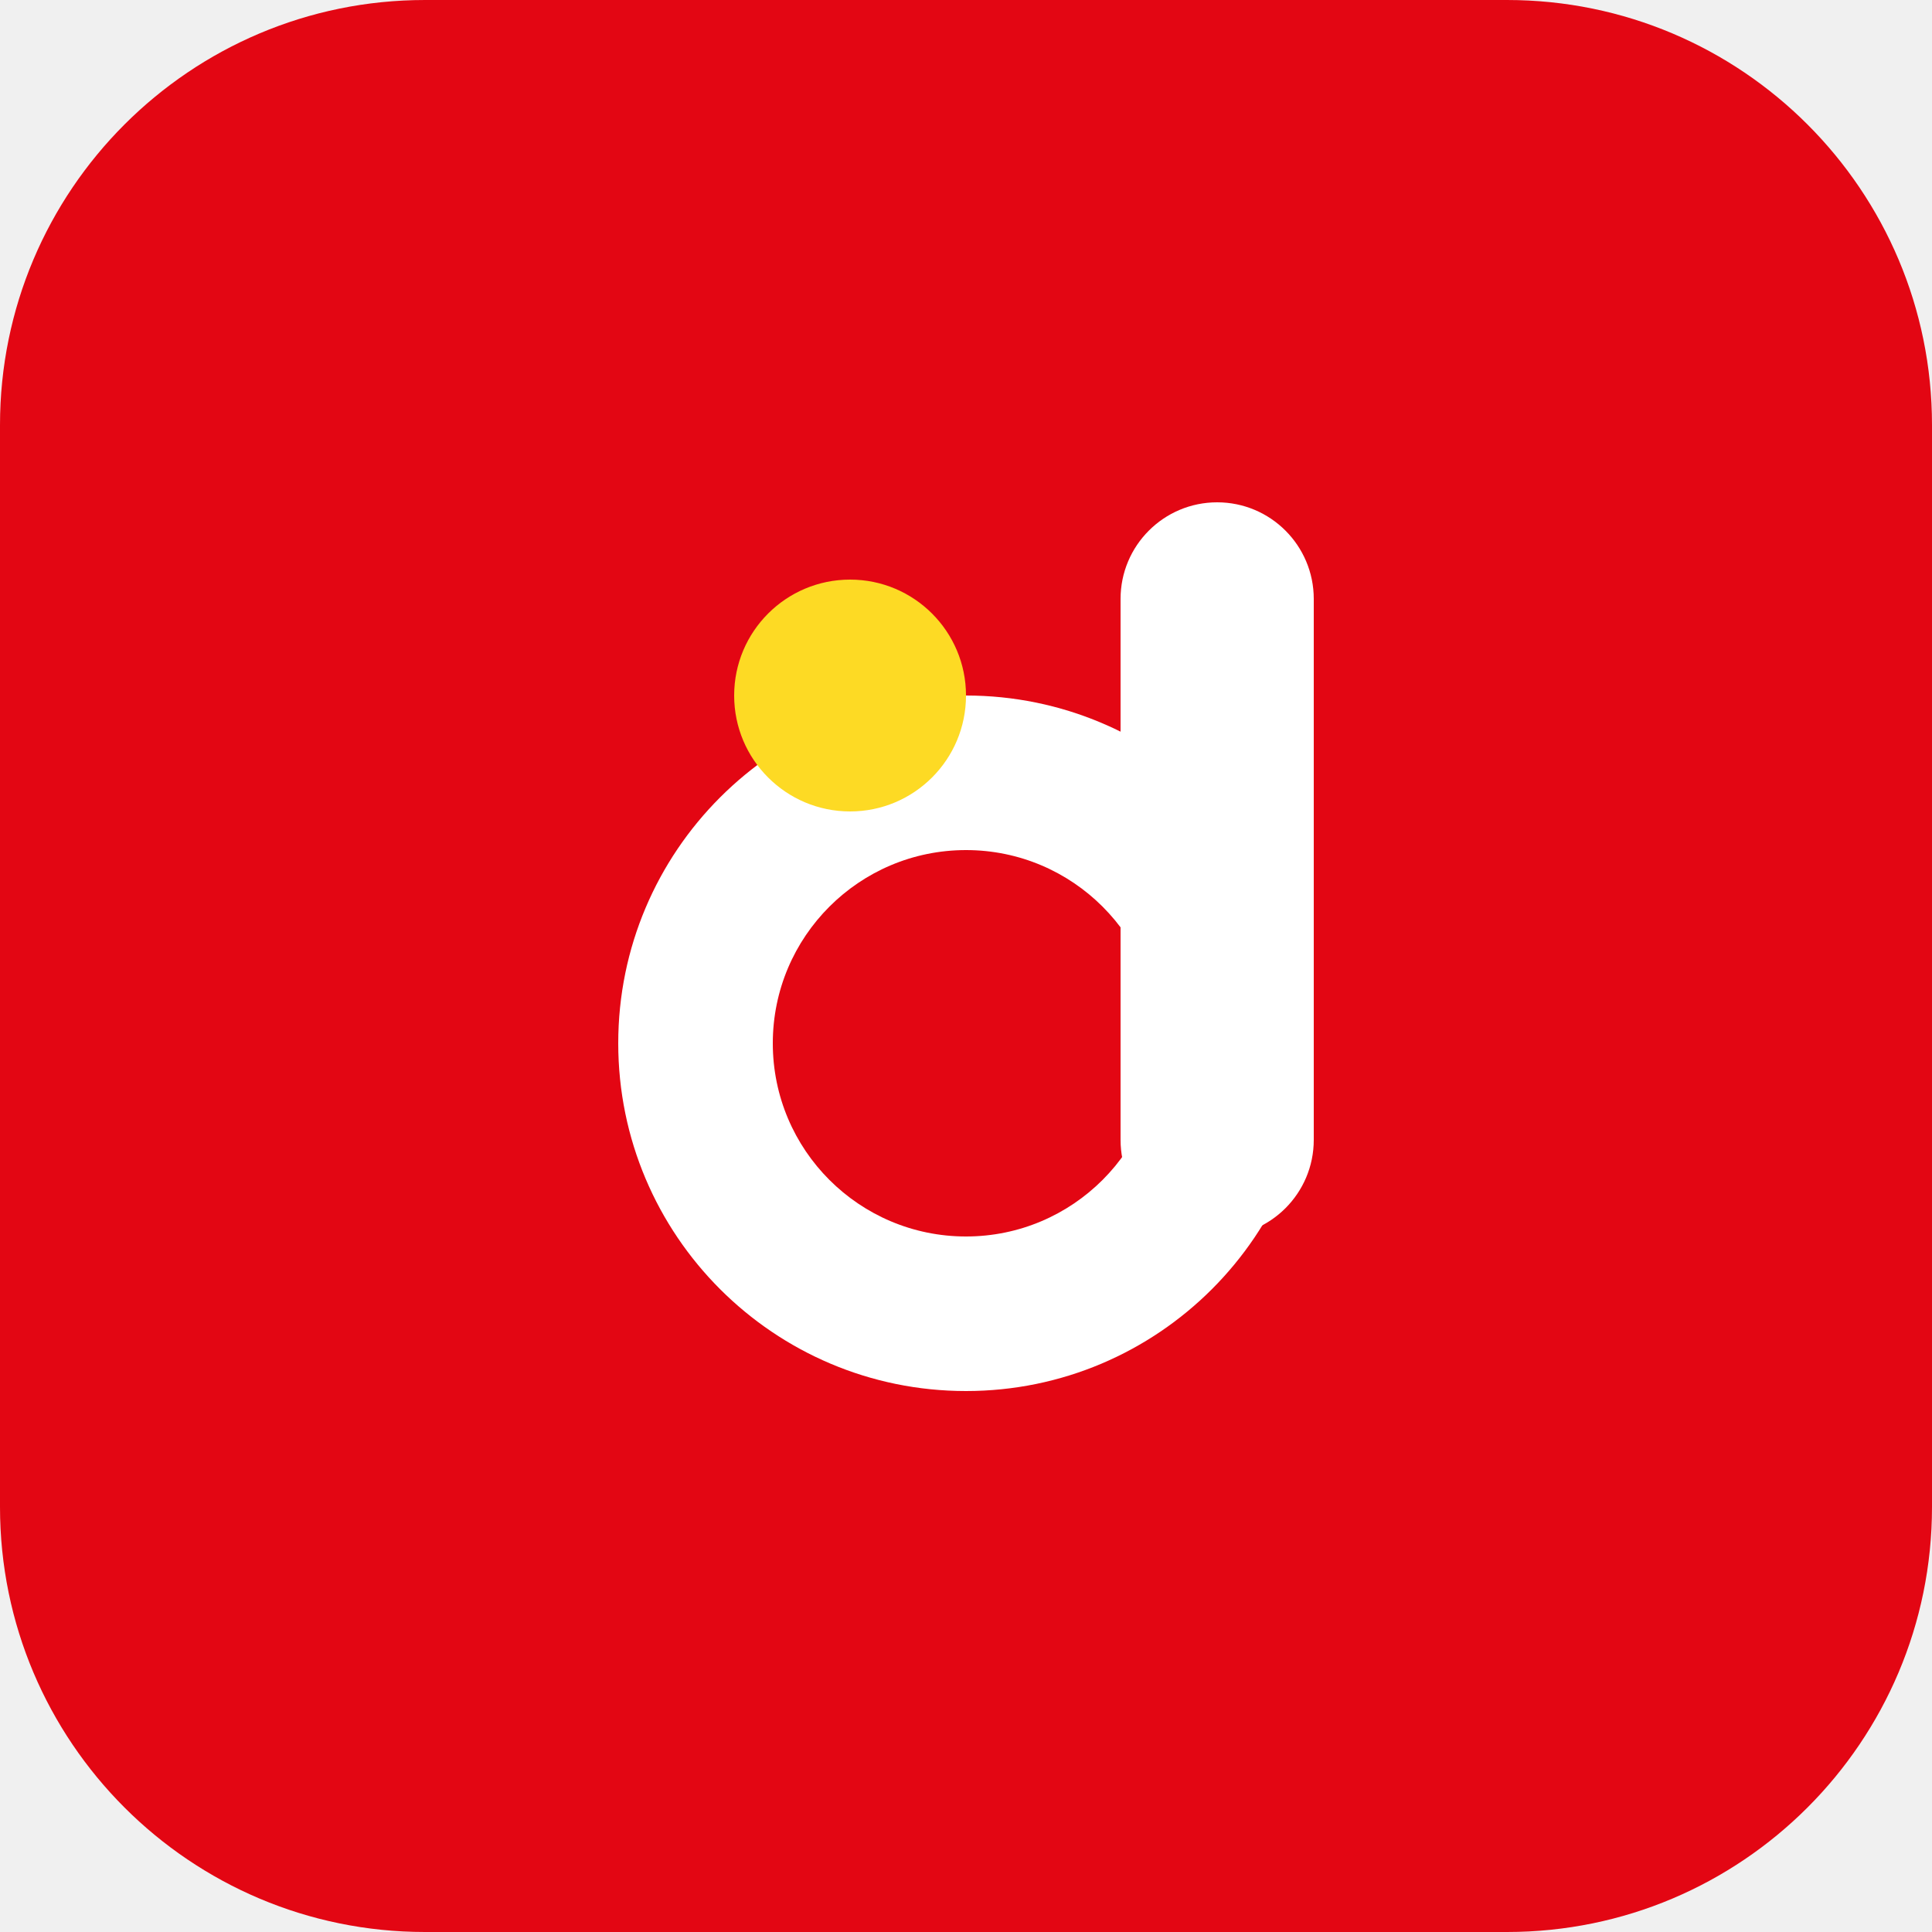
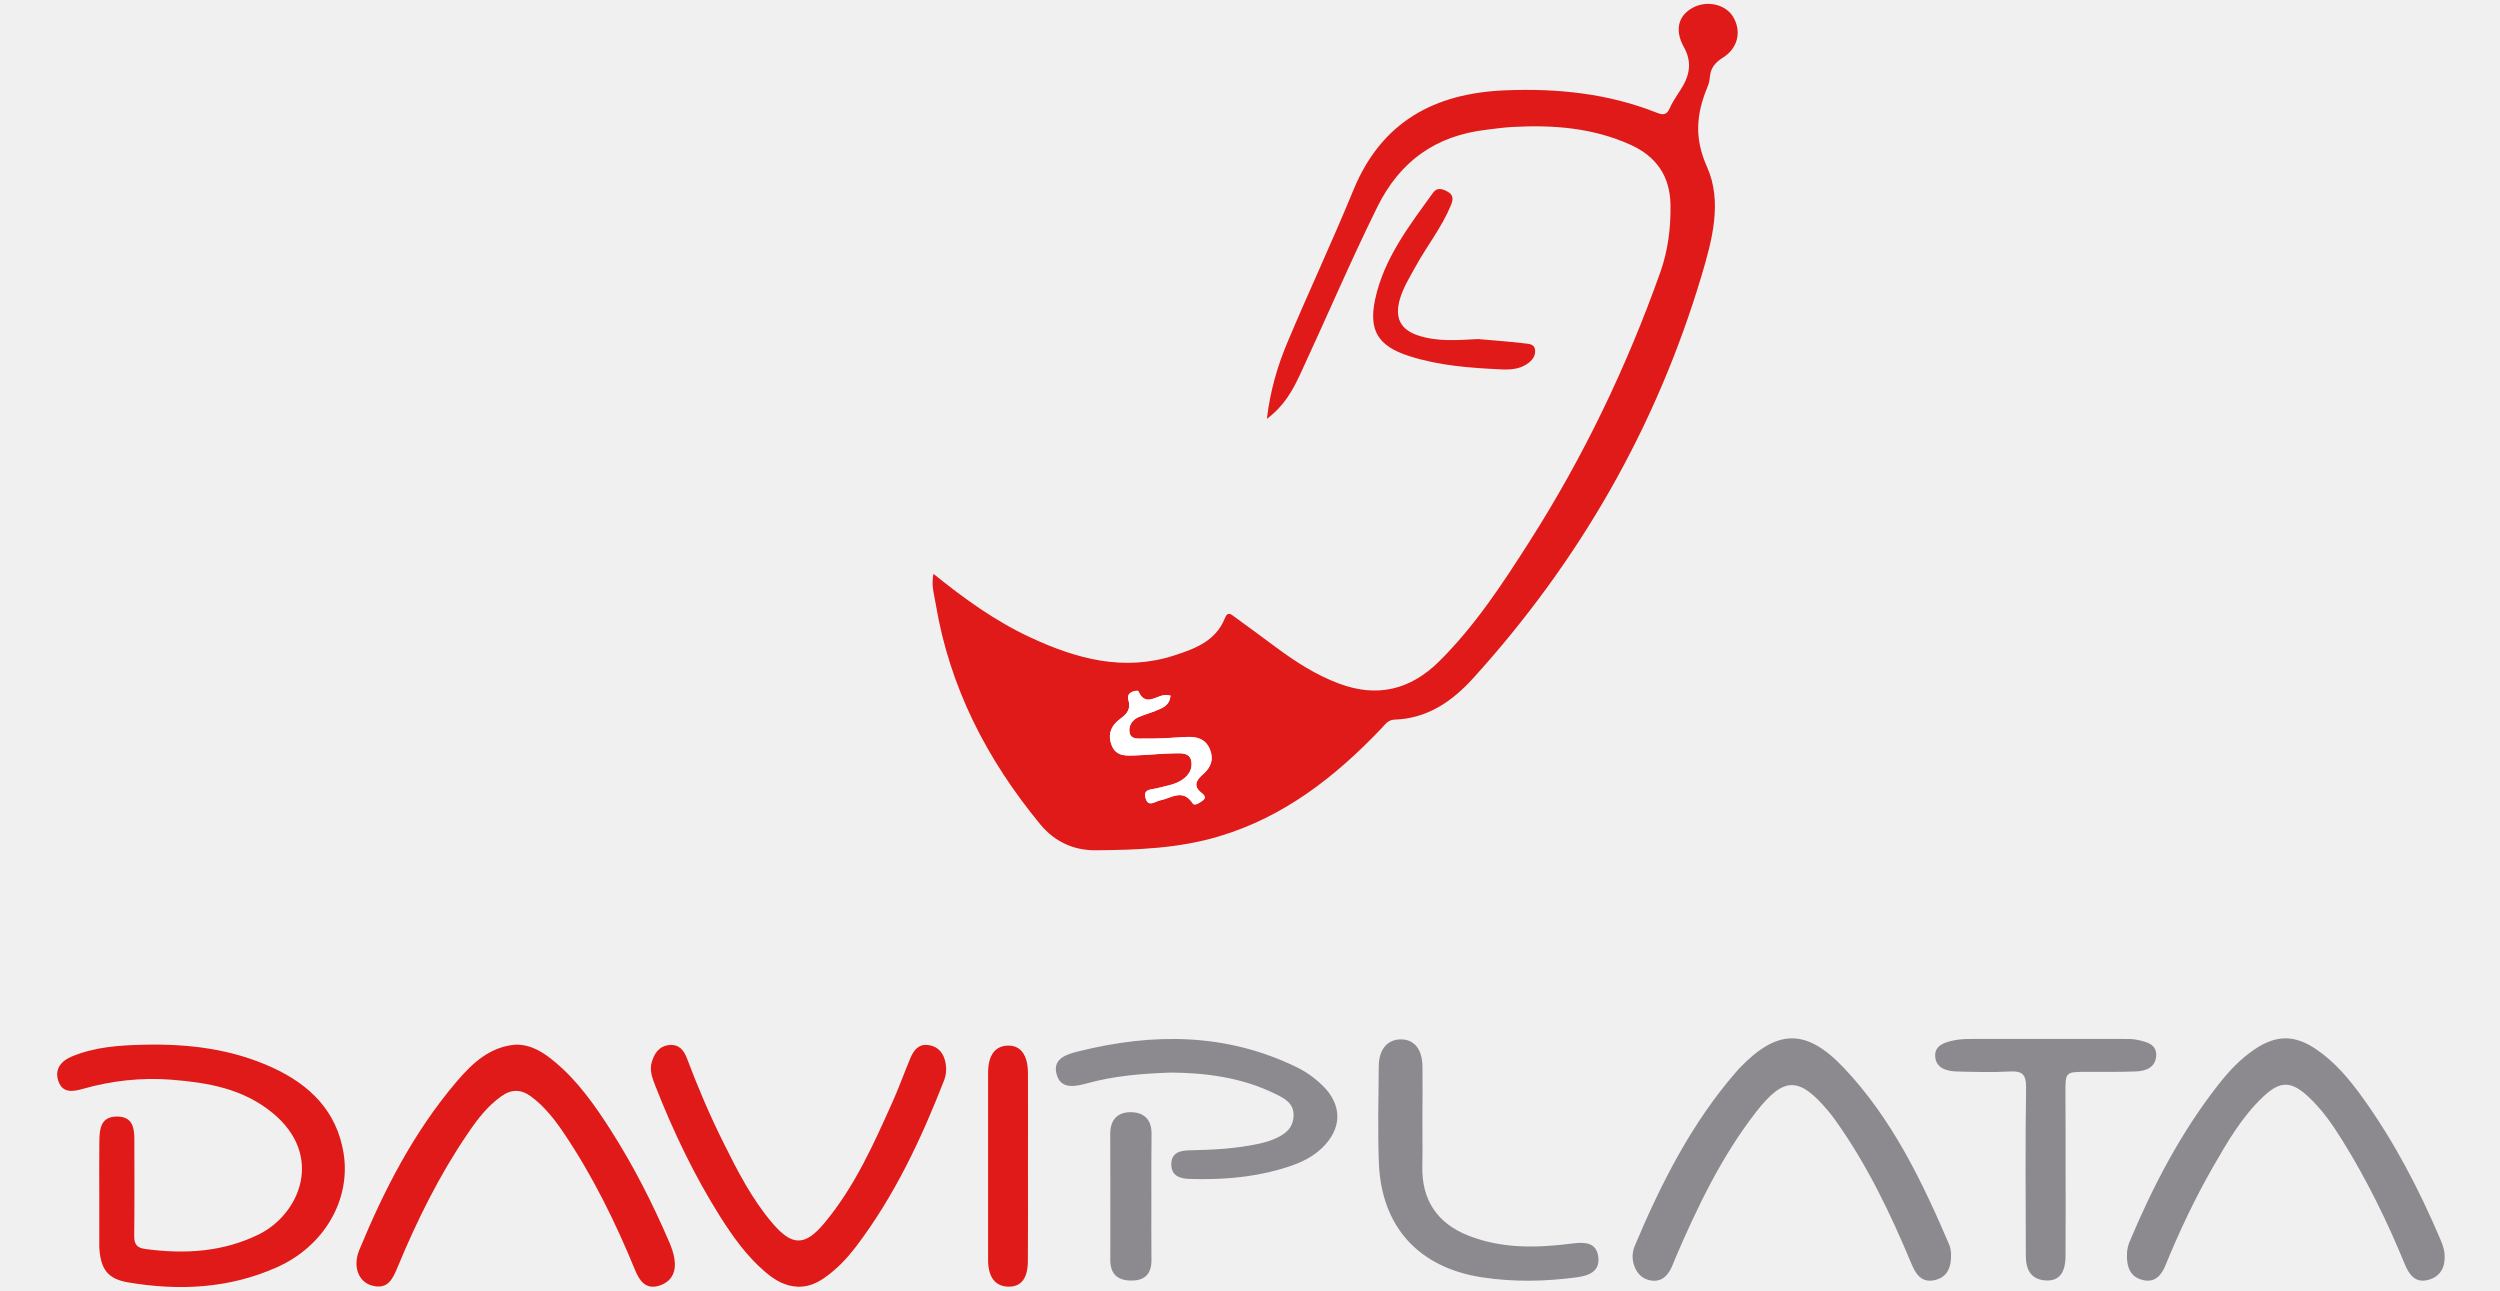
- <svg xmlns="http://www.w3.org/2000/svg" viewBox="0 0 100 100" fill="none">
-   <rect width="100" height="100" rx="22" fill="#E30613" />
-   <circle cx="50" cy="54" r="18" fill="#FFFFFF" />
-   <circle cx="50" cy="54" r="10" fill="#E30613" />
-   <rect x="58" y="26" width="10" height="38" rx="5" fill="#FFFFFF" />
-   <circle cx="44" cy="36" r="6" fill="#FDDA24" />
+ <svg xmlns="http://www.w3.org/2000/svg" height="1291" viewBox="5.88 9.87 291 157.1" width="2500">
+   <path d="m153.43 60.84c.42-3.45 1.29-6.41 2.48-9.25 2.61-6.21 5.48-12.32 8.04-18.56 3.42-8.35 9.89-11.83 18.52-12.17 6.29-.25 12.44.37 18.34 2.7.79.31 1.26.38 1.66-.55.42-.96 1.09-1.81 1.62-2.73.87-1.54 1-3.06.08-4.7-1.14-2.05-.68-3.81 1.09-4.77 1.74-.94 4.01-.42 4.93 1.14 1.03 1.76.57 3.8-1.3 4.96-.93.58-1.46 1.26-1.55 2.33-.03.39-.12.8-.27 1.16-1.35 3.25-1.68 6.2-.08 9.77 1.89 4.22.64 8.89-.66 13.24-5.51 18.45-14.87 34.74-27.79 48.99-2.55 2.81-5.58 4.92-9.58 5.04-.79.03-1.14.6-1.58 1.06-5.6 5.88-11.84 10.78-19.79 13.15-4.89 1.46-9.92 1.65-14.96 1.69-2.74.02-5.04-1.05-6.79-3.18-6.47-7.86-11.01-16.64-12.7-26.77-.19-1.14-.57-2.29-.28-3.69 3.74 3.02 7.53 5.76 11.8 7.74 5.6 2.61 11.36 4.18 17.5 2.19 2.51-.81 5.07-1.75 6.17-4.55.34-.87.78-.43 1.18-.14 1.72 1.24 3.42 2.51 5.13 3.77 2.35 1.74 4.79 3.3 7.56 4.34 4.67 1.76 8.72.75 12.2-2.7 4.36-4.32 7.71-9.44 10.99-14.58 6.57-10.3 11.83-21.26 15.92-32.77.94-2.64 1.28-5.4 1.24-8.21-.06-3.49-1.72-5.88-4.86-7.3-4.59-2.08-9.45-2.44-14.39-2.17-1.06.06-2.11.21-3.16.34-6.14.72-10.51 3.8-13.28 9.42-3.31 6.71-6.23 13.58-9.38 20.35-.93 1.99-1.97 3.87-4.05 5.41zm-11.73 33.67c-.27-.02-.53-.08-.78-.05-1.08.15-2.3 1.4-3.13-.49-.07-.15-1.51.03-1.22 1.01.33 1.13-.1 1.72-.93 2.32-1.12.81-1.64 1.89-1.08 3.28.54 1.36 1.75 1.25 2.86 1.21 1.65-.05 3.29-.24 4.94-.26.74-.01 1.72-.06 1.89 1 .14.92-.32 1.67-1.08 2.2-.95.66-2.09.78-3.17 1.07-.64.17-1.65.06-1.33 1.19.33 1.15 1.14.4 1.74.28 1.37-.26 2.78-1.51 4.01.37.22.34.87-.1 1.22-.37.48-.36.14-.69-.18-.94-1.11-.88-.51-1.62.23-2.27.96-.84 1.3-1.83.81-3.01-.54-1.31-1.65-1.58-2.94-1.5-1.71.1-3.43.23-5.14.19-.61-.01-1.63.18-1.72-.88-.06-.78.38-1.41 1.11-1.73.66-.29 1.37-.48 2.04-.75.84-.34 1.76-.64 1.85-1.87zm-130.35 60.54c0-2.12-.02-4.24.01-6.37.02-1.45.18-2.93 2.13-2.94s2.13 1.41 2.13 2.91c0 3.85.03 7.69-.02 11.54-.01 1.04.25 1.52 1.36 1.67 4.76.64 9.39.38 13.77-1.76 5.01-2.45 8.06-9.62 1.67-14.83-3.6-2.94-7.85-3.66-12.24-4.01-3.66-.29-7.27.11-10.8 1.11-1.24.35-2.47.55-2.99-.95-.49-1.44.34-2.45 1.62-2.98 2.8-1.17 5.78-1.37 8.77-1.44 5.42-.13 10.73.51 15.7 2.8 4.51 2.08 7.79 5.27 8.62 10.4.91 5.66-2.36 11.32-8.11 13.88-5.82 2.6-11.93 2.89-18.12 1.84-2.46-.42-3.31-1.59-3.49-4.11-.01-.13-.01-.27-.01-.4v-6.36zm50.69-18.06c1.96-.01 3.44 1 4.82 2.16 2.77 2.33 4.82 5.26 6.75 8.28 2.78 4.36 5.11 8.94 7.14 13.69.26.6.47 1.24.58 1.88.26 1.55-.25 2.8-1.81 3.31-1.65.54-2.43-.57-2.97-1.89-2.39-5.82-5.15-11.45-8.68-16.68-1.11-1.65-2.33-3.21-3.95-4.42-1.22-.91-2.39-.94-3.64-.05-1.71 1.21-2.95 2.85-4.1 4.55-3.44 5.05-6.13 10.49-8.47 16.11-.6 1.45-1.19 2.97-3.24 2.36-1.61-.48-2.29-2.34-1.48-4.31 3.04-7.36 6.66-14.41 11.87-20.52 1.9-2.22 4.02-4.22 7.18-4.47z" fill="#e01a19" />
+   <path d="m236.69 162.37c.06 1.82-.51 2.97-2.05 3.29-1.56.32-2.25-.76-2.77-2-2.55-6.12-5.41-12.09-9.29-17.51-.27-.38-.55-.75-.85-1.1-3.53-4.19-5.37-4.2-8.73.09-4.23 5.43-7.17 11.58-9.87 17.86-.18.43-.33.87-.54 1.28-.5.95-1.22 1.59-2.38 1.42-1.1-.16-1.77-.88-2.1-1.88-.25-.77-.23-1.57.09-2.34 3.2-7.6 6.9-14.91 12.36-21.2.13-.15.26-.3.4-.44 4.57-4.76 8.09-4.86 12.65-.06 5.89 6.21 9.54 13.8 12.86 21.56.18.4.19.89.22 1.03zm21.42-.23c.01-.04.08-.65.31-1.18 2.86-6.8 6.25-13.31 10.83-19.14 1.27-1.62 2.68-3.13 4.41-4.28 2.69-1.79 4.9-1.75 7.56.08 2.22 1.53 3.92 3.57 5.48 5.72 3.9 5.4 6.95 11.27 9.55 17.38.23.54.44 1.13.49 1.7.14 1.56-.43 2.8-2.02 3.21-1.54.39-2.28-.64-2.81-1.91-2.14-5.22-4.62-10.27-7.59-15.06-1.19-1.92-2.48-3.77-4.14-5.32-2.07-1.93-3.41-1.98-5.49-.03-2.59 2.44-4.36 5.49-6.11 8.54-2.21 3.86-4.11 7.86-5.79 11.98-.49 1.19-1.25 2.14-2.69 1.82-1.51-.33-2.13-1.44-1.99-3.51z" fill="#8c8a8e" />
+   <path d="m96.41 166.45c-1.62-.04-2.9-.83-4.08-1.85-2.19-1.88-3.85-4.2-5.38-6.61-3.19-5.05-5.75-10.42-7.93-15.97-.36-.93-.74-1.88-.44-2.9.32-1.06.88-1.95 2.13-2.08 1.22-.12 1.79.66 2.17 1.66 1.33 3.53 2.81 7 4.5 10.37 1.68 3.38 3.41 6.74 5.88 9.64 2.37 2.78 3.94 2.84 6.27.06 3.75-4.47 6.09-9.75 8.44-15.01.75-1.69 1.37-3.44 2.09-5.15.41-.97 1.03-1.76 2.24-1.56 1.2.19 1.81 1.02 2.03 2.15.14.72.09 1.45-.18 2.15-2.8 7.17-6.06 14.11-10.76 20.28-1.01 1.32-2.15 2.53-3.5 3.52-1.03.78-2.15 1.33-3.48 1.3z" fill="#e01a19" />
+   <path d="m141.71 140.39c-3.67.13-6.88.42-10.05 1.28-1.4.38-3.35.9-3.84-1.17-.44-1.87 1.33-2.36 2.76-2.71 9-2.23 17.84-2.23 26.39 1.9 1.21.58 2.29 1.35 3.24 2.28 2.45 2.39 2.39 5.27-.11 7.64-1.44 1.37-3.25 2.03-5.1 2.56-3.61 1.03-7.3 1.28-11.03 1.16-1.15-.04-2.18-.4-2.17-1.78.01-1.41 1.06-1.68 2.21-1.7 2.85-.05 5.7-.2 8.5-.81.58-.13 1.16-.29 1.71-.52 1.26-.53 2.38-1.22 2.46-2.81s-1.11-2.19-2.23-2.73c-4.16-2.05-8.62-2.56-12.74-2.59zm30.65 5.85c0 1.86.03 3.71-.01 5.57-.08 4.09 1.81 6.93 5.63 8.43 4.08 1.6 8.3 1.5 12.54.96 1.53-.19 2.99-.22 3.24 1.6.24 1.78-1.12 2.31-2.65 2.51-3.83.51-7.65.58-11.48 0-7.72-1.18-12.29-6.16-12.57-13.99-.14-3.9-.05-7.82-.01-11.73.02-2.06 1.09-3.26 2.72-3.24 1.62.02 2.57 1.2 2.6 3.33.02 2.19 0 4.38-.01 6.56zm78.27 6.13c0 3.45.02 6.9-.01 10.34-.01 2.06-.79 3.05-2.36 2.98-1.87-.09-2.47-1.36-2.47-2.98-.02-6.83-.07-13.66.03-20.49.02-1.61-.47-2.05-2.01-1.96-2.12.12-4.24.05-6.37 0-1.26-.03-2.58-.38-2.68-1.82-.1-1.39 1.21-1.75 2.34-1.98.64-.13 1.31-.16 1.97-.16 6.17-.01 12.34-.01 18.51 0 .6 0 1.21-.02 1.78.11 1.1.25 2.4.5 2.29 1.99-.1 1.36-1.25 1.81-2.45 1.85-1.99.08-3.98.05-5.97.05-2.62.01-2.62 0-2.62 2.53.02 3.18.02 6.36.02 9.54z" fill="#8c8a8e" />
+   <path d="m124.36 151.99c0 3.77.02 7.54-.01 11.31-.01 2.17-.83 3.19-2.42 3.14-1.55-.05-2.42-1.16-2.42-3.23-.01-7.61-.01-15.22 0-22.83 0-2.09.86-3.23 2.38-3.27 1.57-.05 2.46 1.12 2.47 3.36.02 3.84 0 7.68 0 11.52zm54.76-100.86c1.91.17 3.82.3 5.73.53.46.06 1.15.07 1.22.79.07.64-.25 1.15-.74 1.54-1 .81-2.26.89-3.41.83-3.77-.18-7.54-.45-11.17-1.62-3.77-1.21-4.96-3.1-4.14-6.91 1.07-4.99 4.15-8.95 7.05-12.97.5-.7 1.17-.46 1.78-.12.74.41.67.98.37 1.69-1.09 2.65-2.9 4.89-4.26 7.38-.73 1.33-1.55 2.62-1.96 4.1-.6 2.19.09 3.6 2.24 4.32 2.37.79 4.84.57 7.29.44z" fill="#e01a19" />
+   <path d="m139.38 155.61c0 2.52-.02 5.04.01 7.56.01 1.62-.72 2.51-2.36 2.53-1.67.03-2.65-.72-2.65-2.48 0-5.11.02-10.21-.01-15.32-.01-1.73.85-2.69 2.48-2.69 1.61 0 2.57.89 2.55 2.64-.04 2.58-.02 5.17-.02 7.76z" fill="#8c8a8e" />
+   <path d="m141.7 94.51c-.08 1.22-1 1.53-1.85 1.88-.67.27-1.38.46-2.04.75-.72.32-1.17.95-1.11 1.73.09 1.07 1.11.87 1.72.88 1.71.04 3.43-.09 5.14-.19 1.29-.07 2.4.19 2.94 1.5.48 1.18.15 2.17-.81 3.01-.74.65-1.34 1.39-.23 2.27.32.25.65.58.18.94-.35.26-1 .7-1.22.37-1.23-1.88-2.64-.63-4.01-.37-.6.12-1.41.87-1.74-.28-.32-1.13.69-1.02 1.33-1.19 1.08-.29 2.22-.41 3.17-1.07.76-.53 1.23-1.27 1.08-2.2-.17-1.06-1.15-1.01-1.89-1-1.65.01-3.29.21-4.94.26-1.11.03-2.32.14-2.86-1.21-.56-1.39-.04-2.47 1.08-3.28.83-.6 1.26-1.19.93-2.32-.28-.98 1.16-1.16 1.22-1.01.84 1.88 2.06.63 3.13.49.25-.04.5.02.78.04z" fill="#fff" />
</svg>
